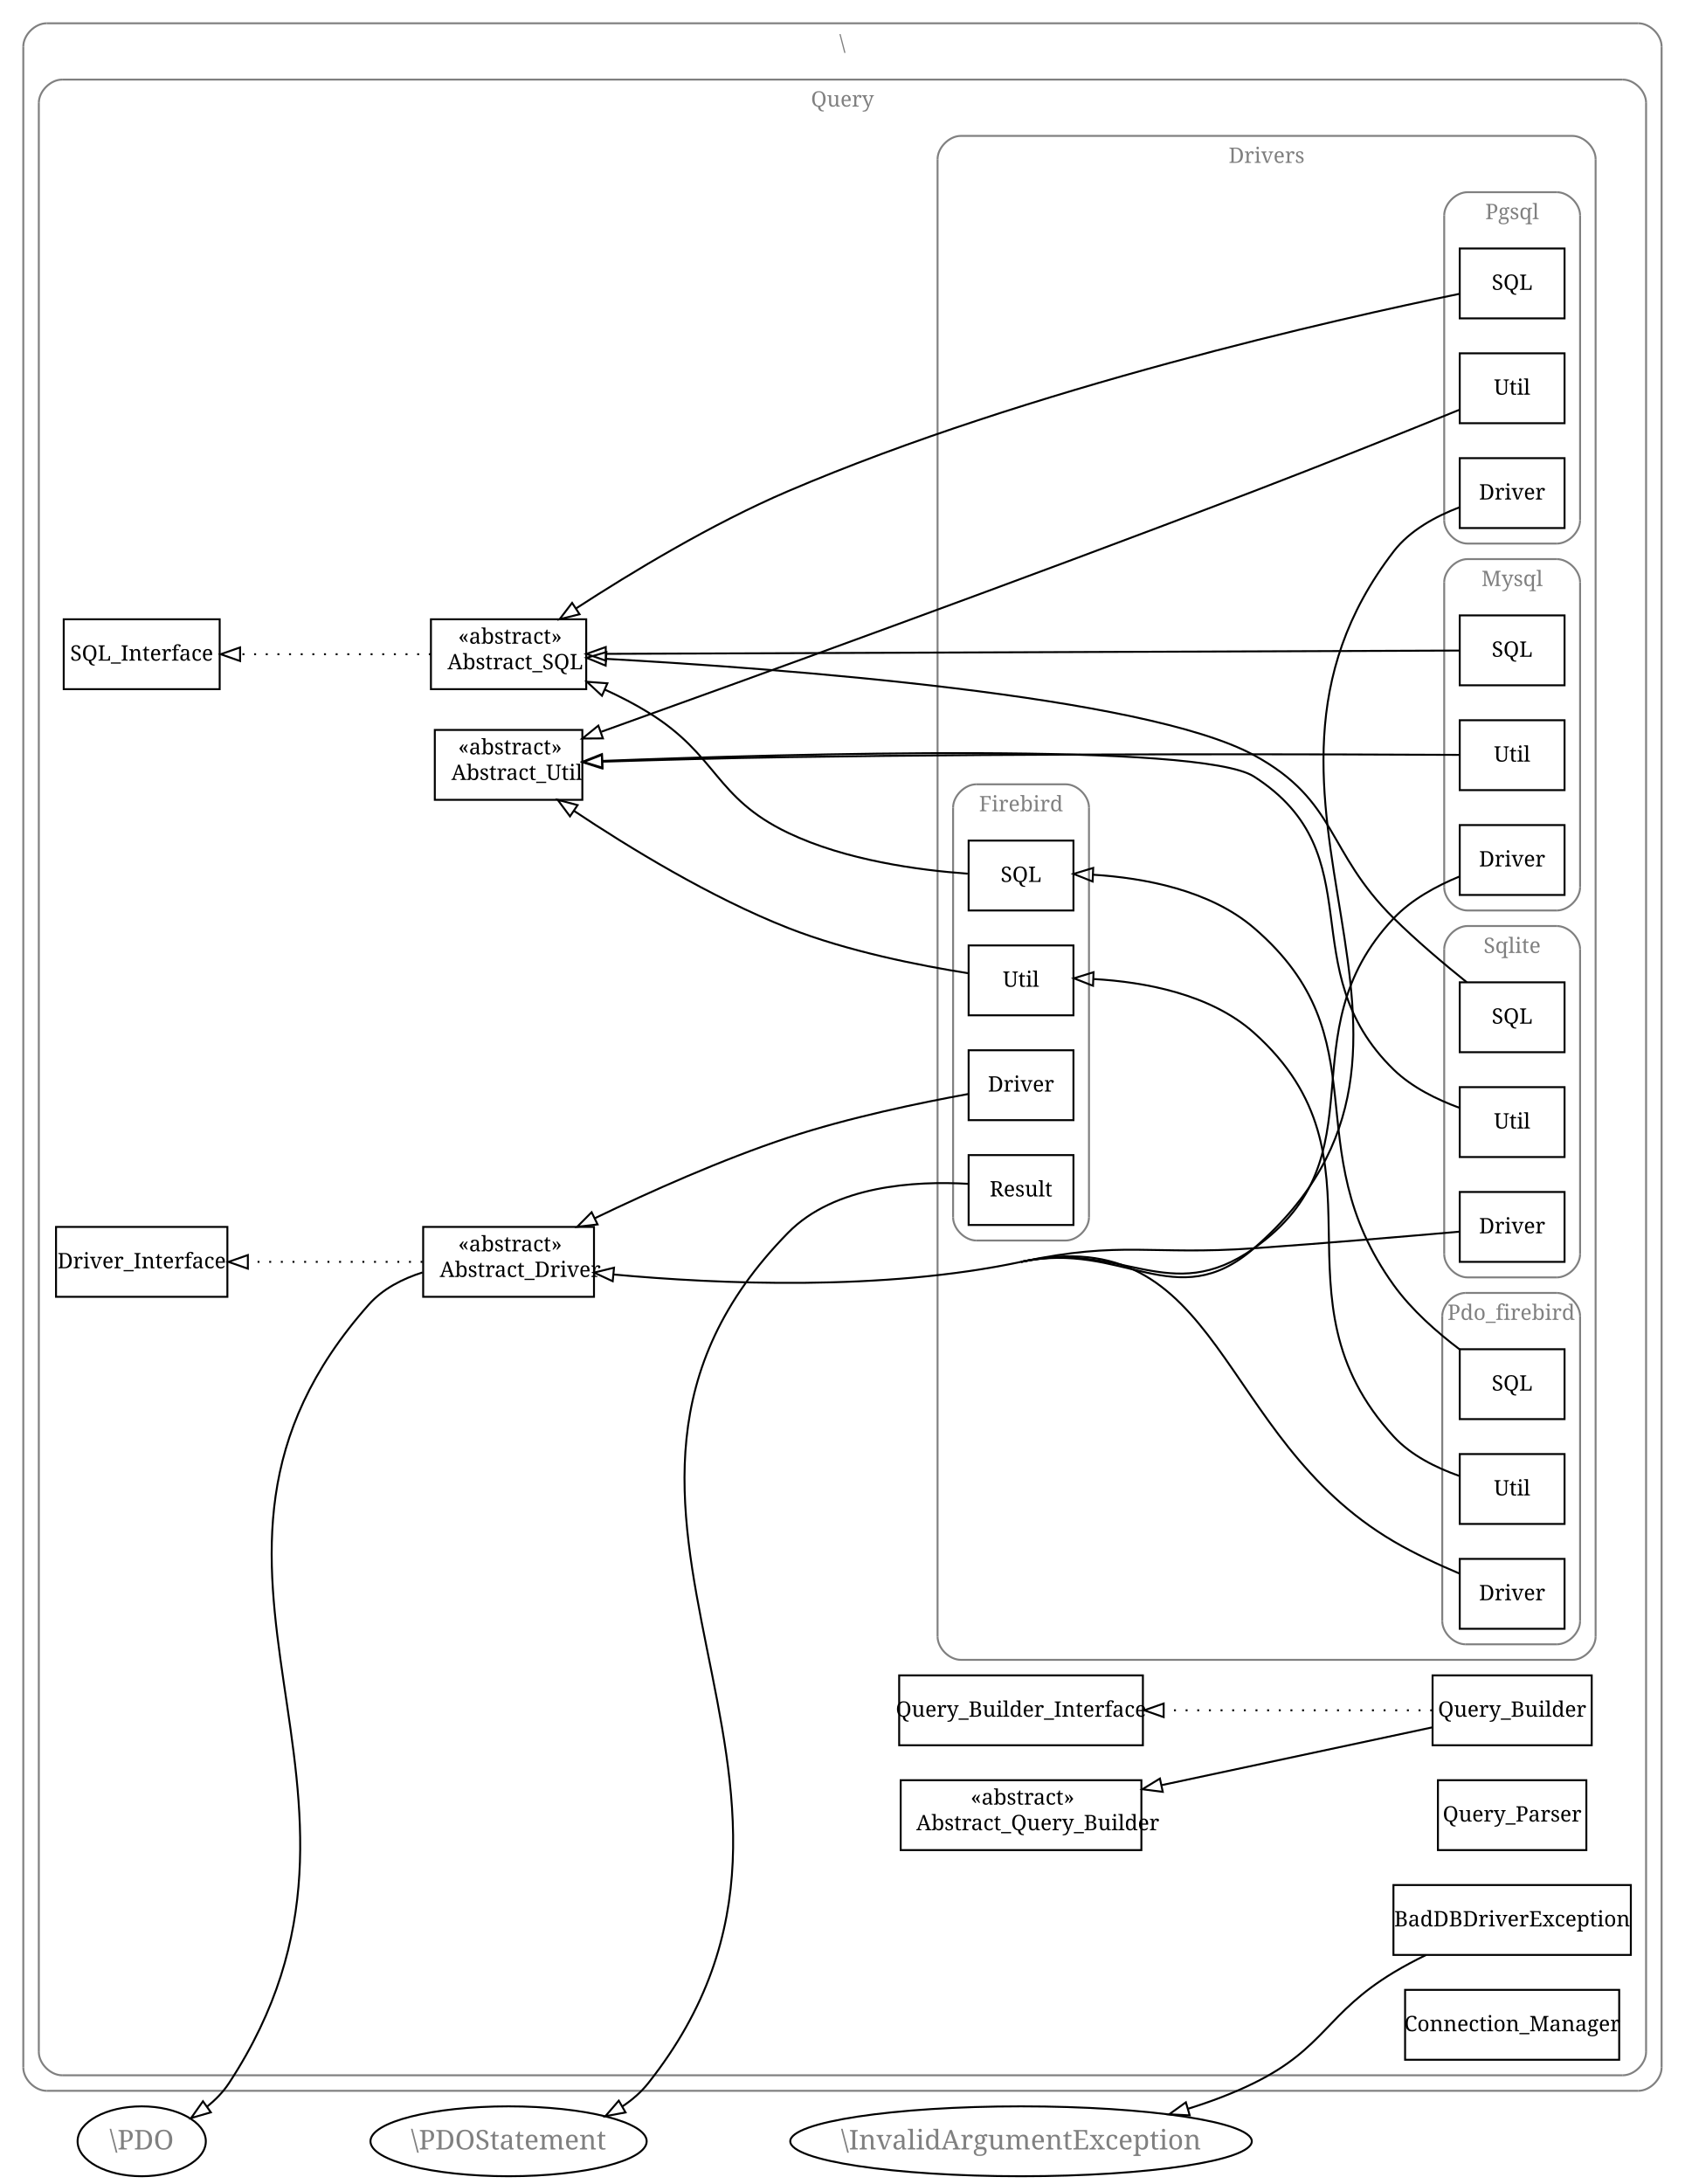
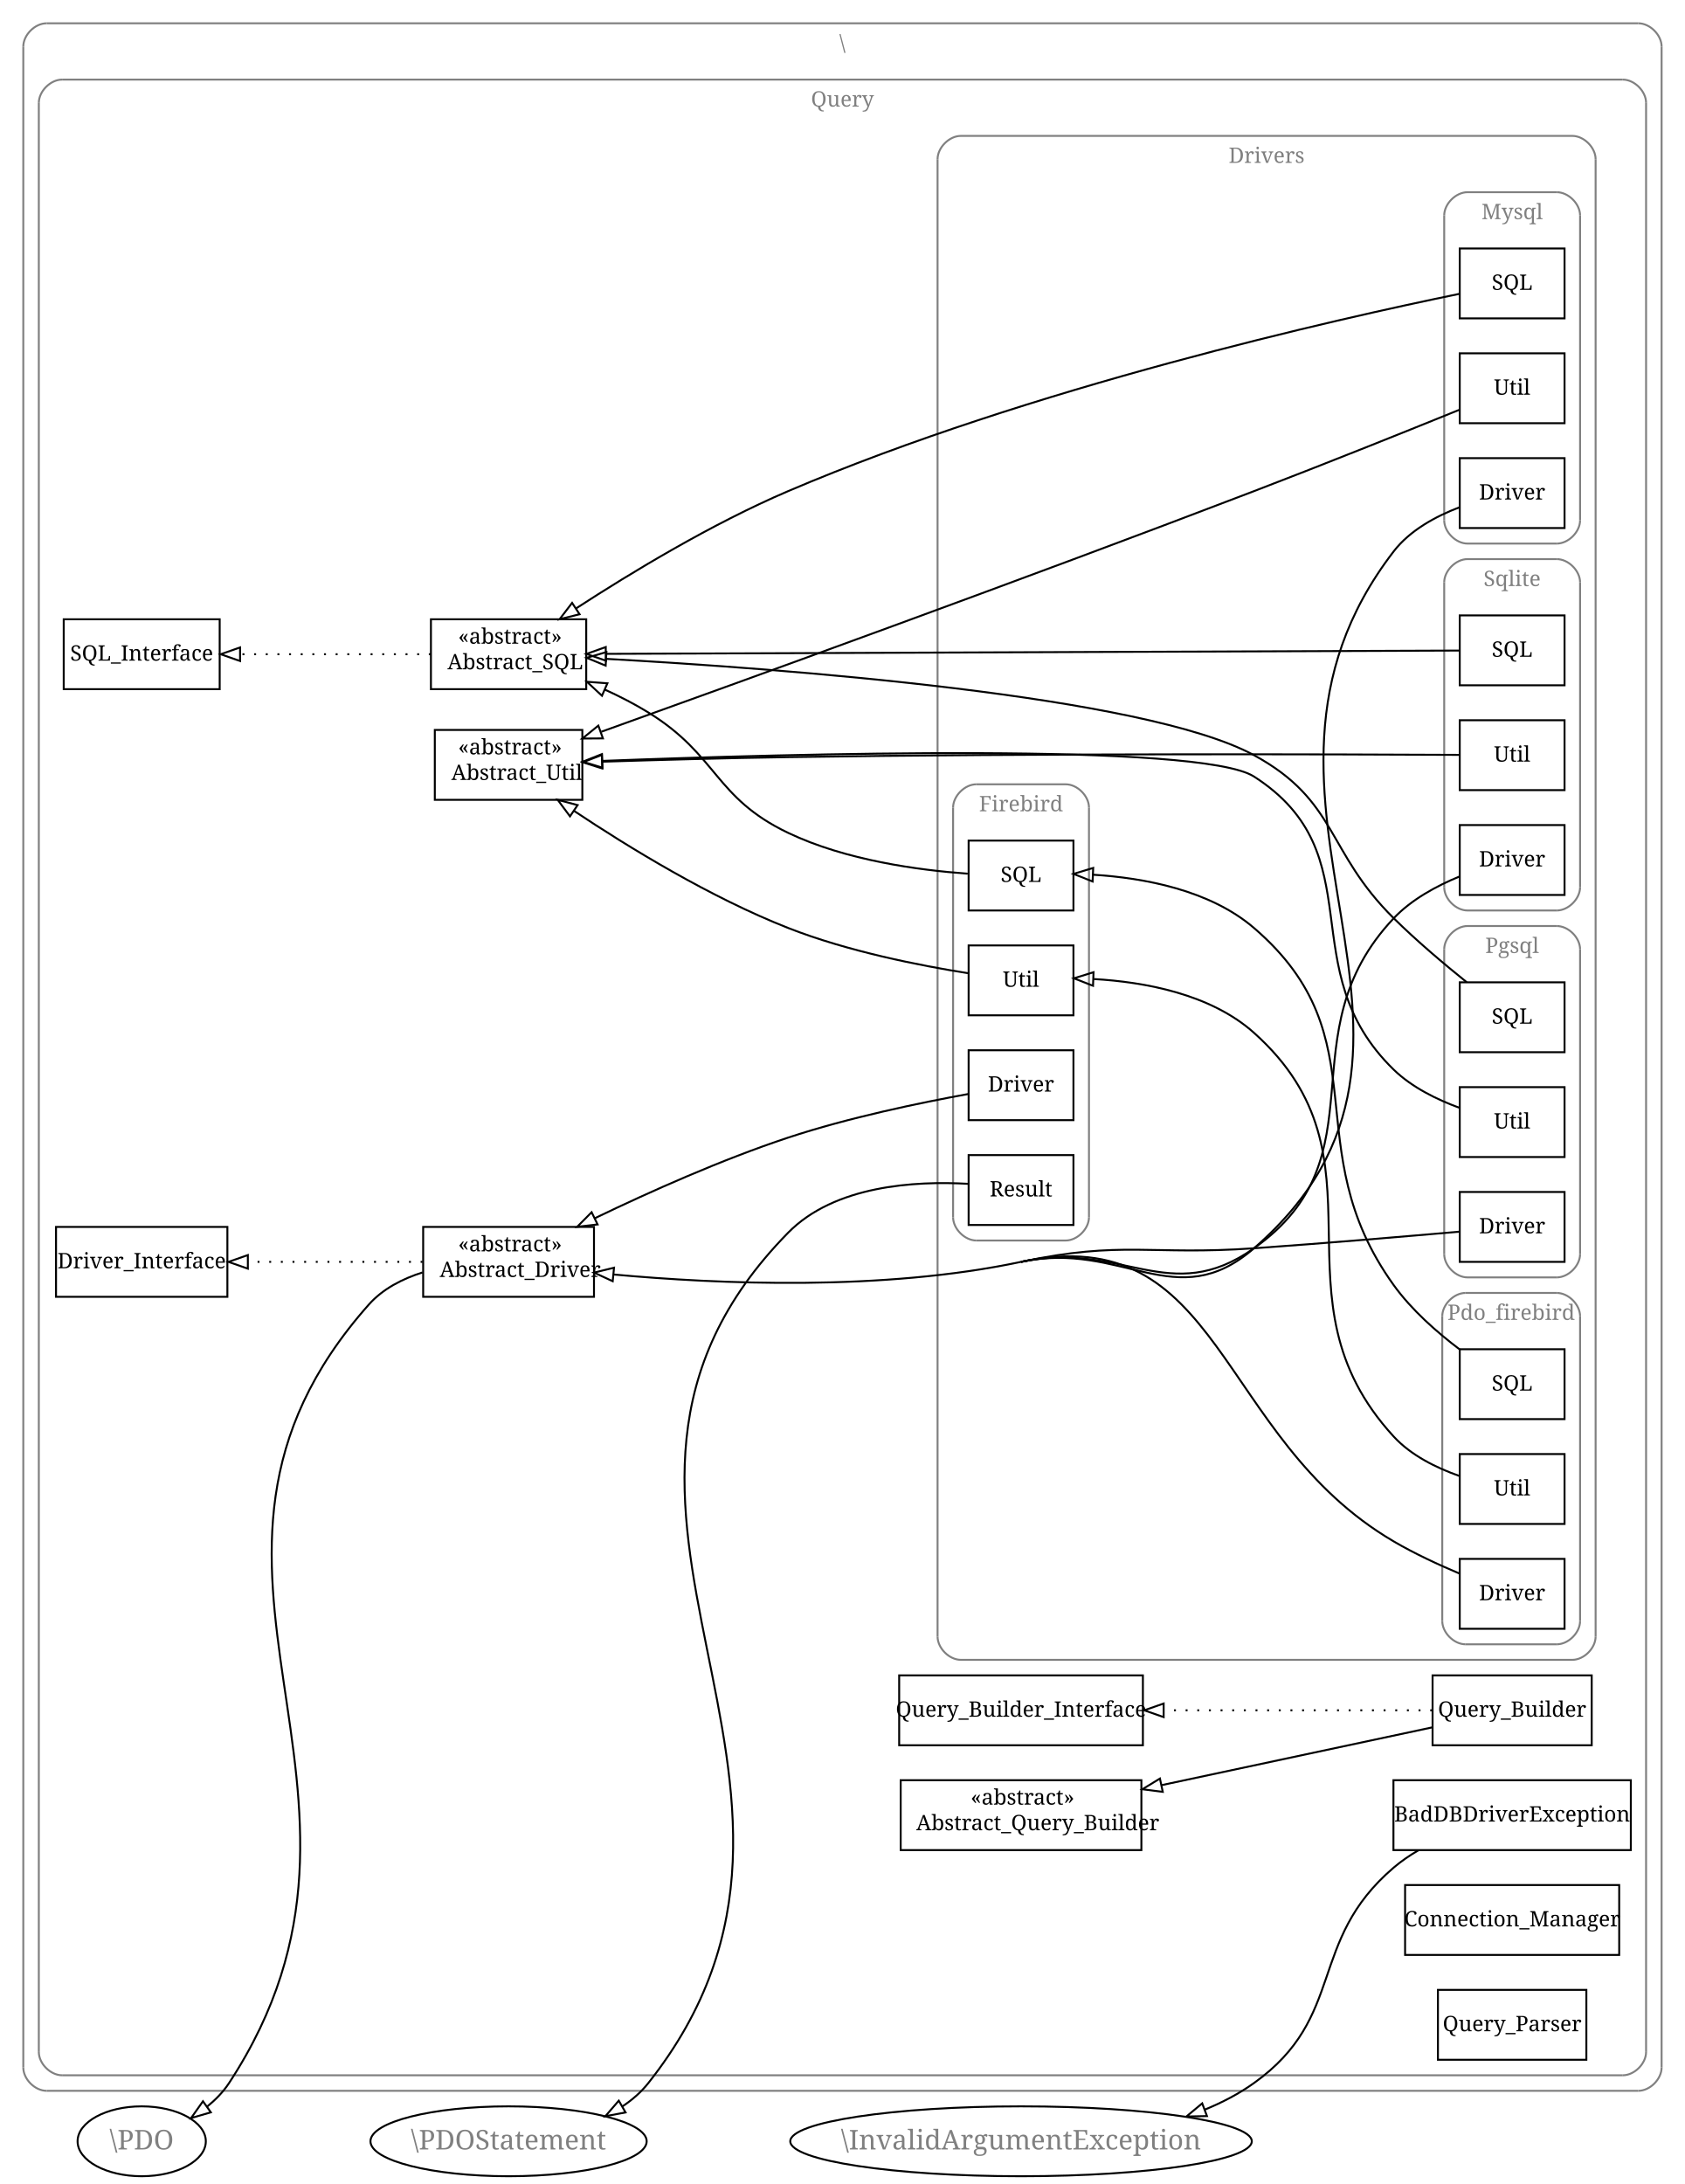
<svg xmlns="http://www.w3.org/2000/svg" width="868pt" height="1125pt" viewBox="0.00 0.00 868.00 1125.00">
  <g id="graph1" class="graph" transform="scale(1 1) rotate(0) translate(4 1121)">
    <polygon fill="white" stroke="white" points="-4,5 -4,-1121 865,-1121 865,5 -4,5" />
    <g id="graph2" class="cluster">
      <polyline fill="none" stroke="gray" points="20,-44 840,-44 " />
      <path fill="none" stroke="gray" d="M840,-44C846,-44 852,-50 852,-56" />
      <polyline fill="none" stroke="gray" points="852,-56 852,-1097 " />
      <path fill="none" stroke="gray" d="M852,-1097C852,-1103 846,-1109 840,-1109" />
      <polyline fill="none" stroke="gray" points="840,-1109 20,-1109 " />
      <path fill="none" stroke="gray" d="M20,-1109C14,-1109 8,-1103 8,-1097" />
      <polyline fill="none" stroke="gray" points="8,-1097 8,-56 " />
      <path fill="none" stroke="gray" d="M8,-56C8,-50 14,-44 20,-44" />
      <text text-anchor="middle" x="430" y="-1095.1" font-family="Times Roman,serif" font-size="11.00" fill="gray">\</text>
    </g>
    <g id="graph3" class="cluster">
      <polyline fill="none" stroke="gray" points="28,-52 832,-52 " />
      <path fill="none" stroke="gray" d="M832,-52C838,-52 844,-58 844,-64" />
      <polyline fill="none" stroke="gray" points="844,-64 844,-1068 " />
      <path fill="none" stroke="gray" d="M844,-1068C844,-1074 838,-1080 832,-1080" />
      <polyline fill="none" stroke="gray" points="832,-1080 28,-1080 " />
      <path fill="none" stroke="gray" d="M28,-1080C22,-1080 16,-1074 16,-1068" />
      <polyline fill="none" stroke="gray" points="16,-1068 16,-64 " />
      <path fill="none" stroke="gray" d="M16,-64C16,-58 22,-52 28,-52" />
      <text text-anchor="middle" x="430" y="-1066.1" font-family="Times Roman,serif" font-size="11.00" fill="gray">Query</text>
    </g>
    <g id="graph4" class="cluster">
      <polyline fill="none" stroke="gray" points="491,-266 806,-266 " />
      <path fill="none" stroke="gray" d="M806,-266C812,-266 818,-272 818,-278" />
      <polyline fill="none" stroke="gray" points="818,-278 818,-1039 " />
      <path fill="none" stroke="gray" d="M818,-1039C818,-1045 812,-1051 806,-1051" />
      <polyline fill="none" stroke="gray" points="806,-1051 491,-1051 " />
      <path fill="none" stroke="gray" d="M491,-1051C485,-1051 479,-1045 479,-1039" />
      <polyline fill="none" stroke="gray" points="479,-1039 479,-278 " />
      <path fill="none" stroke="gray" d="M479,-278C479,-272 485,-266 491,-266" />
      <text text-anchor="middle" x="648.5" y="-1037.1" font-family="Times Roman,serif" font-size="11.00" fill="gray">Drivers</text>
    </g>
    <g id="graph5" class="cluster">
+       <polyline fill="none" stroke="gray" points="752,-652 798,-652 " />
+       <path fill="none" stroke="gray" d="M798,-652C804,-652 810,-658 810,-664" />
+       <polyline fill="none" stroke="gray" points="810,-664 810,-821 " />
+       <path fill="none" stroke="gray" d="M810,-821C810,-827 804,-833 798,-833" />
+       <polyline fill="none" stroke="gray" points="798,-833 752,-833 " />
+       <path fill="none" stroke="gray" d="M752,-833C746,-833 740,-827 740,-821" />
+       <polyline fill="none" stroke="gray" points="740,-821 740,-664 " />
+       <path fill="none" stroke="gray" d="M740,-664C740,-658 746,-652 752,-652" />
+       <text text-anchor="middle" x="775" y="-819.1" font-family="Times Roman,serif" font-size="11.00" fill="gray">Sqlite</text>
+     </g>
+     <g id="graph6" class="cluster">
      <polyline fill="none" stroke="gray" points="499,-482 545,-482 " />
      <path fill="none" stroke="gray" d="M545,-482C551,-482 557,-488 557,-494" />
      <polyline fill="none" stroke="gray" points="557,-494 557,-705 " />
      <path fill="none" stroke="gray" d="M557,-705C557,-711 551,-717 545,-717" />
      <polyline fill="none" stroke="gray" points="545,-717 499,-717 " />
      <path fill="none" stroke="gray" d="M499,-717C493,-717 487,-711 487,-705" />
      <polyline fill="none" stroke="gray" points="487,-705 487,-494 " />
      <path fill="none" stroke="gray" d="M487,-494C487,-488 493,-482 499,-482" />
      <text text-anchor="middle" x="522" y="-703.1" font-family="Times Roman,serif" font-size="11.00" fill="gray">Firebird</text>
    </g>
-     <g id="graph6" class="cluster">
-       <polyline fill="none" stroke="gray" points="752,-652 798,-652 " />
-       <path fill="none" stroke="gray" d="M798,-652C804,-652 810,-658 810,-664" />
-       <polyline fill="none" stroke="gray" points="810,-664 810,-821 " />
-       <path fill="none" stroke="gray" d="M810,-821C810,-827 804,-833 798,-833" />
-       <polyline fill="none" stroke="gray" points="798,-833 752,-833 " />
-       <path fill="none" stroke="gray" d="M752,-833C746,-833 740,-827 740,-821" />
-       <polyline fill="none" stroke="gray" points="740,-821 740,-664 " />
-       <path fill="none" stroke="gray" d="M740,-664C740,-658 746,-652 752,-652" />
-       <text text-anchor="middle" x="775" y="-819.1" font-family="Times Roman,serif" font-size="11.00" fill="gray">Mysql</text>
-     </g>
    <g id="graph7" class="cluster">
      <polyline fill="none" stroke="gray" points="752,-841 798,-841 " />
      <path fill="none" stroke="gray" d="M798,-841C804,-841 810,-847 810,-853" />
      <polyline fill="none" stroke="gray" points="810,-853 810,-1010 " />
      <path fill="none" stroke="gray" d="M810,-1010C810,-1016 804,-1022 798,-1022" />
      <polyline fill="none" stroke="gray" points="798,-1022 752,-1022 " />
      <path fill="none" stroke="gray" d="M752,-1022C746,-1022 740,-1016 740,-1010" />
      <polyline fill="none" stroke="gray" points="740,-1010 740,-853 " />
      <path fill="none" stroke="gray" d="M740,-853C740,-847 746,-841 752,-841" />
-       <text text-anchor="middle" x="775" y="-1008.1" font-family="Times Roman,serif" font-size="11.00" fill="gray">Pgsql</text>
+       <text text-anchor="middle" x="775" y="-1008.1" font-family="Times Roman,serif" font-size="11.00" fill="gray">Mysql</text>
    </g>
    <g id="graph8" class="cluster">
-       <polyline fill="none" stroke="gray" points="752,-463 798,-463 " />
-       <path fill="none" stroke="gray" d="M798,-463C804,-463 810,-469 810,-475" />
-       <polyline fill="none" stroke="gray" points="810,-475 810,-632 " />
-       <path fill="none" stroke="gray" d="M810,-632C810,-638 804,-644 798,-644" />
-       <polyline fill="none" stroke="gray" points="798,-644 752,-644 " />
-       <path fill="none" stroke="gray" d="M752,-644C746,-644 740,-638 740,-632" />
-       <polyline fill="none" stroke="gray" points="740,-632 740,-475 " />
-       <path fill="none" stroke="gray" d="M740,-475C740,-469 746,-463 752,-463" />
-       <text text-anchor="middle" x="775" y="-630.1" font-family="Times Roman,serif" font-size="11.00" fill="gray">Sqlite</text>
-     </g>
-     <g id="graph9" class="cluster">
      <polyline fill="none" stroke="gray" points="751,-274 798,-274 " />
      <path fill="none" stroke="gray" d="M798,-274C804,-274 810,-280 810,-286" />
      <polyline fill="none" stroke="gray" points="810,-286 810,-443 " />
      <path fill="none" stroke="gray" d="M810,-443C810,-449 804,-455 798,-455" />
      <polyline fill="none" stroke="gray" points="798,-455 751,-455 " />
      <path fill="none" stroke="gray" d="M751,-455C745,-455 739,-449 739,-443" />
      <polyline fill="none" stroke="gray" points="739,-443 739,-286 " />
      <path fill="none" stroke="gray" d="M739,-286C739,-280 745,-274 751,-274" />
      <text text-anchor="middle" x="774.5" y="-441.1" font-family="Times Roman,serif" font-size="11.00" fill="gray">Pdo_firebird</text>
    </g>
+     <g id="graph9" class="cluster">
+       <polyline fill="none" stroke="gray" points="752,-463 798,-463 " />
+       <path fill="none" stroke="gray" d="M798,-463C804,-463 810,-469 810,-475" />
+       <polyline fill="none" stroke="gray" points="810,-475 810,-632 " />
+       <path fill="none" stroke="gray" d="M810,-632C810,-638 804,-644 798,-644" />
+       <polyline fill="none" stroke="gray" points="798,-644 752,-644 " />
+       <path fill="none" stroke="gray" d="M752,-644C746,-644 740,-638 740,-632" />
+       <polyline fill="none" stroke="gray" points="740,-632 740,-475 " />
+       <path fill="none" stroke="gray" d="M740,-475C740,-469 746,-463 752,-463" />
+       <text text-anchor="middle" x="775" y="-630.1" font-family="Times Roman,serif" font-size="11.00" fill="gray">Pgsql</text>
+     </g>
    <g id="node5" class="node">
-       <polygon fill="none" stroke="black" points="549,-580 495,-580 495,-544 549,-544 549,-580" />
-       <text text-anchor="middle" x="522" y="-558.7" font-family="Times Roman,serif" font-size="11.00">Driver</text>
-     </g>
-     <g id="node31" class="node">
+       <polygon fill="none" stroke="black" points="802,-696 748,-696 748,-660 802,-660 802,-696" />
+       <text text-anchor="middle" x="775" y="-674.7" font-family="Times Roman,serif" font-size="11.00">Driver</text>
+     </g>
+     <g id="node30" class="node">
      <polygon fill="none" stroke="black" points="302,-489 214,-489 214,-453 302,-453 302,-489" />
      <text text-anchor="start" x="232" y="-476.433" font-family="Times Roman,serif" font-size="11.00">«abstract»</text>
      <text text-anchor="start" x="222.5" y="-463.233" font-family="Times Roman,serif" font-size="11.00">Abstract_Driver</text>
    </g>
-     <g id="edge16" class="edge">
-       <path fill="none" stroke="black" d="M494.898,-557.48C470.302,-553.008 433.218,-545.337 402,-535 367.7,-523.642 330.465,-506.969 302.452,-493.489" />
-       <polygon fill="none" stroke="black" points="303.847,-490.275 293.323,-489.052 300.787,-496.571 303.847,-490.275" />
+     <g id="edge10" class="edge">
+       <path fill="none" stroke="black" d="M747.738,-669.448C736.119,-664.673 723.16,-657.692 714,-648 657.64,-588.366 709.055,-525.289 642,-478 598.341,-447.211 574.259,-482.095 522,-471" />
    </g>
    <g id="node6" class="node">
-       <polygon fill="none" stroke="black" points="549,-526 495,-526 495,-490 549,-490 549,-526" />
-       <text text-anchor="middle" x="522" y="-504.7" font-family="Times Roman,serif" font-size="11.00">Result</text>
-     </g>
-     <g id="node42" class="node">
-       <ellipse fill="none" stroke="black" cx="258" cy="-18" rx="71.15" ry="18" />
-       <text text-anchor="middle" x="258" y="-13.8" font-family="Times Roman,serif" font-size="14.00" fill="gray">\PDOStatement</text>
-     </g>
-     <g id="edge18" class="edge">
-       <path fill="none" stroke="black" d="M494.813,-511.198C467.45,-512.776 425.964,-510.409 402,-486 263.791,-345.225 452.425,-202.697 330,-48 326.285,-43.306 321.707,-39.339 316.674,-35.987" />
-       <polygon fill="none" stroke="black" points="318.259,-32.861 307.846,-30.908 314.768,-38.929 318.259,-32.861" />
+       <polygon fill="none" stroke="black" points="802,-804 748,-804 748,-768 802,-768 802,-804" />
+       <text text-anchor="middle" x="775" y="-782.7" font-family="Times Roman,serif" font-size="11.00">SQL</text>
+     </g>
+     <g id="node26" class="node">
+       <polygon fill="none" stroke="black" points="298,-802 218,-802 218,-766 298,-766 298,-802" />
+       <text text-anchor="start" x="232" y="-789.433" font-family="Times Roman,serif" font-size="11.00">«abstract»</text>
+       <text text-anchor="start" x="226.5" y="-776.233" font-family="Times Roman,serif" font-size="11.00">Abstract_SQL</text>
+     </g>
+     <g id="edge22" class="edge">
+       <path fill="none" stroke="black" d="M747.932,-785.895C665.392,-785.576 415.976,-784.611 308.343,-784.195" />
+       <polygon fill="none" stroke="black" points="308.087,-780.694 298.073,-784.155 308.06,-787.694 308.087,-780.694" />
    </g>
    <g id="node7" class="node">
-       <polygon fill="none" stroke="black" points="549,-634 495,-634 495,-598 549,-598 549,-634" />
-       <text text-anchor="middle" x="522" y="-612.7" font-family="Times Roman,serif" font-size="11.00">Util</text>
-     </g>
-     <g id="node30" class="node">
+       <polygon fill="none" stroke="black" points="802,-750 748,-750 748,-714 802,-714 802,-750" />
+       <text text-anchor="middle" x="775" y="-728.7" font-family="Times Roman,serif" font-size="11.00">Util</text>
+     </g>
+     <g id="node25" class="node">
      <polygon fill="none" stroke="black" points="296,-745 220,-745 220,-709 296,-709 296,-745" />
      <text text-anchor="start" x="232" y="-732.433" font-family="Times Roman,serif" font-size="11.00">«abstract»</text>
      <text text-anchor="start" x="228.5" y="-719.233" font-family="Times Roman,serif" font-size="11.00">Abstract_Util</text>
    </g>
-     <g id="edge20" class="edge">
+     <g id="edge40" class="edge">
+       <path fill="none" stroke="black" d="M747.853,-732.16C686.317,-732.473 531.499,-732.972 402,-731 370.18,-730.515 334.416,-729.524 306.49,-728.65" />
+       <polygon fill="none" stroke="black" points="306.302,-725.142 296.196,-728.322 306.079,-732.139 306.302,-725.142" />
+     </g>
+     <g id="node9" class="node">
+       <polygon fill="none" stroke="black" points="549,-688 495,-688 495,-652 549,-652 549,-688" />
+       <text text-anchor="middle" x="522" y="-666.7" font-family="Times Roman,serif" font-size="11.00">SQL</text>
+     </g>
+     <g id="edge16" class="edge">
+       <path fill="none" stroke="black" d="M494.533,-670.957C469.361,-672.758 431.617,-677.835 402,-692 363.904,-710.22 365.938,-731.825 330,-754 323.036,-758.297 315.348,-762.237 307.665,-765.749" />
+       <polygon fill="none" stroke="black" points="306.111,-762.609 298.346,-769.816 308.911,-769.024 306.111,-762.609" />
+     </g>
+     <g id="node10" class="node">
+       <polygon fill="none" stroke="black" points="549,-526 495,-526 495,-490 549,-490 549,-526" />
+       <text text-anchor="middle" x="522" y="-504.7" font-family="Times Roman,serif" font-size="11.00">Result</text>
+     </g>
+     <g id="node45" class="node">
+       <ellipse fill="none" stroke="black" cx="258" cy="-18" rx="71.15" ry="18" />
+       <text text-anchor="middle" x="258" y="-13.8" font-family="Times Roman,serif" font-size="14.00" fill="gray">\PDOStatement</text>
+     </g>
+     <g id="edge24" class="edge">
+       <path fill="none" stroke="black" d="M494.813,-511.198C467.45,-512.776 425.964,-510.409 402,-486 263.791,-345.225 452.425,-202.697 330,-48 326.285,-43.306 321.707,-39.339 316.674,-35.987" />
+       <polygon fill="none" stroke="black" points="318.259,-32.861 307.846,-30.908 314.768,-38.929 318.259,-32.861" />
+     </g>
+     <g id="node11" class="node">
+       <polygon fill="none" stroke="black" points="549,-634 495,-634 495,-598 549,-598 549,-634" />
+       <text text-anchor="middle" x="522" y="-612.7" font-family="Times Roman,serif" font-size="11.00">Util</text>
+     </g>
+     <g id="edge32" class="edge">
      <path fill="none" stroke="black" d="M494.605,-619.711C469.813,-623.638 432.604,-630.964 402,-643 361.969,-658.743 319.883,-684.519 291.621,-703.372" />
      <polygon fill="none" stroke="black" points="289.641,-700.486 283.311,-708.982 293.558,-706.288 289.641,-700.486" />
    </g>
-     <g id="node8" class="node">
-       <polygon fill="none" stroke="black" points="549,-688 495,-688 495,-652 549,-652 549,-688" />
-       <text text-anchor="middle" x="522" y="-666.7" font-family="Times Roman,serif" font-size="11.00">SQL</text>
-     </g>
-     <g id="node32" class="node">
-       <polygon fill="none" stroke="black" points="298,-802 218,-802 218,-766 298,-766 298,-802" />
-       <text text-anchor="start" x="232" y="-789.433" font-family="Times Roman,serif" font-size="11.00">«abstract»</text>
-       <text text-anchor="start" x="226.5" y="-776.233" font-family="Times Roman,serif" font-size="11.00">Abstract_SQL</text>
-     </g>
-     <g id="edge22" class="edge">
-       <path fill="none" stroke="black" d="M494.533,-670.957C469.361,-672.758 431.617,-677.835 402,-692 363.904,-710.22 365.938,-731.825 330,-754 323.036,-758.297 315.348,-762.237 307.665,-765.749" />
-       <polygon fill="none" stroke="black" points="306.111,-762.609 298.346,-769.816 308.911,-769.024 306.111,-762.609" />
-     </g>
-     <g id="node10" class="node">
-       <polygon fill="none" stroke="black" points="802,-696 748,-696 748,-660 802,-660 802,-696" />
-       <text text-anchor="middle" x="775" y="-674.7" font-family="Times Roman,serif" font-size="11.00">Driver</text>
-     </g>
-     <g id="edge24" class="edge">
-       <path fill="none" stroke="black" d="M747.738,-669.448C736.119,-664.673 723.16,-657.692 714,-648 657.64,-588.366 709.055,-525.289 642,-478 598.341,-447.211 574.259,-482.095 522,-471" />
-     </g>
-     <g id="node11" class="node">
-       <polygon fill="none" stroke="black" points="802,-804 748,-804 748,-768 802,-768 802,-804" />
-       <text text-anchor="middle" x="775" y="-782.7" font-family="Times Roman,serif" font-size="11.00">SQL</text>
-     </g>
-     <g id="edge26" class="edge">
-       <path fill="none" stroke="black" d="M747.932,-785.895C665.392,-785.576 415.976,-784.611 308.343,-784.195" />
-       <polygon fill="none" stroke="black" points="308.087,-780.694 298.073,-784.155 308.06,-787.694 308.087,-780.694" />
-     </g>
    <g id="node12" class="node">
-       <polygon fill="none" stroke="black" points="802,-750 748,-750 748,-714 802,-714 802,-750" />
-       <text text-anchor="middle" x="775" y="-728.7" font-family="Times Roman,serif" font-size="11.00">Util</text>
-     </g>
-     <g id="edge28" class="edge">
-       <path fill="none" stroke="black" d="M747.853,-732.16C686.317,-732.473 531.499,-732.972 402,-731 370.18,-730.515 334.416,-729.524 306.49,-728.65" />
-       <polygon fill="none" stroke="black" points="306.302,-725.142 296.196,-728.322 306.079,-732.139 306.302,-725.142" />
+       <polygon fill="none" stroke="black" points="549,-580 495,-580 495,-544 549,-544 549,-580" />
+       <text text-anchor="middle" x="522" y="-558.7" font-family="Times Roman,serif" font-size="11.00">Driver</text>
+     </g>
+     <g id="edge48" class="edge">
+       <path fill="none" stroke="black" d="M494.898,-557.48C470.302,-553.008 433.218,-545.337 402,-535 367.7,-523.642 330.465,-506.969 302.452,-493.489" />
+       <polygon fill="none" stroke="black" points="303.847,-490.275 293.323,-489.052 300.787,-496.571 303.847,-490.275" />
    </g>
    <g id="node14" class="node">
-       <polygon fill="none" stroke="black" points="802,-885 748,-885 748,-849 802,-849 802,-885" />
-       <text text-anchor="middle" x="775" y="-863.7" font-family="Times Roman,serif" font-size="11.00">Driver</text>
-     </g>
-     <g id="edge30" class="edge">
-       <path fill="none" stroke="black" d="M747.714,-859.632C735.656,-855.027 722.348,-847.85 714,-837 614.763,-708.027 764.818,-584.76 642,-478 601.68,-442.951 574.259,-482.095 522,-471" />
+       <polygon fill="none" stroke="black" points="802,-993 748,-993 748,-957 802,-957 802,-993" />
+       <text text-anchor="middle" x="775" y="-971.7" font-family="Times Roman,serif" font-size="11.00">SQL</text>
+     </g>
+     <g id="edge18" class="edge">
+       <path fill="none" stroke="black" d="M747.991,-969.672C685.45,-956.82 526.525,-921.195 402,-868 362.804,-851.256 321.051,-825.979 292.654,-807.527" />
+       <polygon fill="none" stroke="black" points="294.568,-804.597 284.287,-802.037 290.727,-810.45 294.568,-804.597" />
    </g>
    <g id="node15" class="node">
      <polygon fill="none" stroke="black" points="802,-939 748,-939 748,-903 802,-903 802,-939" />
      <text text-anchor="middle" x="775" y="-917.7" font-family="Times Roman,serif" font-size="11.00">Util</text>
    </g>
-     <g id="edge32" class="edge">
+     <g id="edge34" class="edge">
      <path fill="none" stroke="black" d="M747.83,-909.921C721.01,-899.044 678.794,-882.083 642,-868 521.483,-821.871 378.593,-770.191 305.804,-744.079" />
      <polygon fill="none" stroke="black" points="306.603,-740.647 296.008,-740.567 304.241,-747.237 306.603,-740.647" />
    </g>
    <g id="node16" class="node">
-       <polygon fill="none" stroke="black" points="802,-993 748,-993 748,-957 802,-957 802,-993" />
-       <text text-anchor="middle" x="775" y="-971.7" font-family="Times Roman,serif" font-size="11.00">SQL</text>
-     </g>
-     <g id="edge34" class="edge">
-       <path fill="none" stroke="black" d="M747.991,-969.672C685.45,-956.82 526.525,-921.195 402,-868 362.804,-851.256 321.051,-825.979 292.654,-807.527" />
-       <polygon fill="none" stroke="black" points="294.568,-804.597 284.287,-802.037 290.727,-810.45 294.568,-804.597" />
+       <polygon fill="none" stroke="black" points="802,-885 748,-885 748,-849 802,-849 802,-885" />
+       <text text-anchor="middle" x="775" y="-863.7" font-family="Times Roman,serif" font-size="11.00">Driver</text>
+     </g>
+     <g id="edge36" class="edge">
+       <path fill="none" stroke="black" d="M747.714,-859.632C735.656,-855.027 722.348,-847.85 714,-837 614.763,-708.027 764.818,-584.76 642,-478 601.68,-442.951 574.259,-482.095 522,-471" />
    </g>
    <g id="node18" class="node">
-       <polygon fill="none" stroke="black" points="802,-507 748,-507 748,-471 802,-471 802,-507" />
-       <text text-anchor="middle" x="775" y="-485.7" font-family="Times Roman,serif" font-size="11.00">Driver</text>
-     </g>
-     <g id="edge36" class="edge">
-       <path fill="none" stroke="black" d="M747.76,-486.553C720.887,-484.184 678.632,-480.583 642,-478 588.708,-474.242 574.259,-482.095 522,-471" />
+       <polygon fill="none" stroke="black" points="802,-426 748,-426 748,-390 802,-390 802,-426" />
+       <text text-anchor="middle" x="775" y="-404.7" font-family="Times Roman,serif" font-size="11.00">SQL</text>
+     </g>
+     <g id="edge20" class="edge">
+       <path fill="none" stroke="black" d="M748,-425.876C736.293,-434.716 723.191,-446.226 714,-459 662.711,-530.281 708.621,-585.788 642,-643 619.218,-662.564 585.256,-668.782 559.27,-670.412" />
+       <polygon fill="none" stroke="black" points="558.876,-666.926 549.034,-670.848 559.173,-673.919 558.876,-666.926" />
    </g>
    <g id="node19" class="node">
-       <polygon fill="none" stroke="black" points="802,-615 748,-615 748,-579 802,-579 802,-615" />
-       <text text-anchor="middle" x="775" y="-593.7" font-family="Times Roman,serif" font-size="11.00">SQL</text>
-     </g>
-     <g id="edge38" class="edge">
-       <path fill="none" stroke="black" d="M751.622,-615.031C739.925,-624.425 725.785,-636.359 714,-648 679.018,-682.555 685.19,-708.496 642,-732 585.457,-762.771 398.857,-776.596 308.249,-781.615" />
-       <polygon fill="none" stroke="black" points="308.01,-778.122 298.214,-782.156 308.388,-785.112 308.01,-778.122" />
-     </g>
-     <g id="node20" class="node">
-       <polygon fill="none" stroke="black" points="802,-561 748,-561 748,-525 802,-525 802,-561" />
-       <text text-anchor="middle" x="775" y="-539.7" font-family="Times Roman,serif" font-size="11.00">Util</text>
-     </g>
-     <g id="edge40" class="edge">
-       <path fill="none" stroke="black" d="M747.947,-550.323C736.368,-554.548 723.384,-560.878 714,-570 660.69,-621.826 704.565,-680.832 642,-721 614.459,-738.682 403.276,-732.77 306.35,-729.055" />
-       <polygon fill="none" stroke="black" points="306.353,-725.552 296.224,-728.659 306.08,-732.547 306.353,-725.552" />
-     </g>
-     <g id="node22" class="node">
      <polygon fill="none" stroke="black" points="802,-372 748,-372 748,-336 802,-336 802,-372" />
      <text text-anchor="middle" x="775" y="-350.7" font-family="Times Roman,serif" font-size="11.00">Util</text>
    </g>
    <g id="edge42" class="edge">
      <path fill="none" stroke="black" d="M747.766,-360.737C736.012,-364.866 722.938,-371.283 714,-381 647.772,-452.999 714.935,-523.804 642,-589 619.612,-609.013 585.61,-615.186 559.51,-616.686" />
      <polygon fill="none" stroke="black" points="559.087,-613.199 549.222,-617.063 559.344,-620.194 559.087,-613.199" />
    </g>
-     <g id="node23" class="node">
+     <g id="node20" class="node">
      <polygon fill="none" stroke="black" points="802,-318 748,-318 748,-282 802,-282 802,-318" />
      <text text-anchor="middle" x="775" y="-296.7" font-family="Times Roman,serif" font-size="11.00">Driver</text>
    </g>
    <g id="edge44" class="edge">
      <path fill="none" stroke="black" d="M747.927,-310.425C737.102,-314.99 724.691,-320.734 714,-327 621.973,-380.933 626.341,-493.153 522,-471" />
      <path fill="none" stroke="black" d="M522,-471C450.608,-455.843 365.886,-459.542 312.04,-464.503" />
      <polygon fill="none" stroke="black" points="311.641,-461.026 302.025,-465.474 312.316,-467.993 311.641,-461.026" />
    </g>
+     <g id="node22" class="node">
+       <polygon fill="none" stroke="black" points="802,-561 748,-561 748,-525 802,-525 802,-561" />
+       <text text-anchor="middle" x="775" y="-539.7" font-family="Times Roman,serif" font-size="11.00">Util</text>
+     </g>
+     <g id="edge26" class="edge">
+       <path fill="none" stroke="black" d="M747.947,-550.323C736.368,-554.548 723.384,-560.878 714,-570 660.69,-621.826 704.565,-680.832 642,-721 614.459,-738.682 403.276,-732.77 306.35,-729.055" />
+       <polygon fill="none" stroke="black" points="306.353,-725.552 296.224,-728.659 306.08,-732.547 306.353,-725.552" />
+     </g>
+     <g id="node23" class="node">
+       <polygon fill="none" stroke="black" points="802,-507 748,-507 748,-471 802,-471 802,-507" />
+       <text text-anchor="middle" x="775" y="-485.7" font-family="Times Roman,serif" font-size="11.00">Driver</text>
+     </g>
+     <g id="edge38" class="edge">
+       <path fill="none" stroke="black" d="M747.76,-486.553C720.887,-484.184 678.632,-480.583 642,-478 588.708,-474.242 574.259,-482.095 522,-471" />
+     </g>
    <g id="node24" class="node">
-       <polygon fill="none" stroke="black" points="802,-426 748,-426 748,-390 802,-390 802,-426" />
-       <text text-anchor="middle" x="775" y="-404.7" font-family="Times Roman,serif" font-size="11.00">SQL</text>
+       <polygon fill="none" stroke="black" points="802,-615 748,-615 748,-579 802,-579 802,-615" />
+       <text text-anchor="middle" x="775" y="-593.7" font-family="Times Roman,serif" font-size="11.00">SQL</text>
    </g>
    <g id="edge46" class="edge">
-       <path fill="none" stroke="black" d="M748,-425.876C736.293,-434.716 723.191,-446.226 714,-459 662.711,-530.281 708.621,-585.788 642,-643 619.218,-662.564 585.256,-668.782 559.27,-670.412" />
-       <polygon fill="none" stroke="black" points="558.876,-666.926 549.034,-670.848 559.173,-673.919 558.876,-666.926" />
-     </g>
-     <g id="node25" class="node">
+       <path fill="none" stroke="black" d="M751.622,-615.031C739.925,-624.425 725.785,-636.359 714,-648 679.018,-682.555 685.19,-708.496 642,-732 585.457,-762.771 398.857,-776.596 308.249,-781.615" />
+       <polygon fill="none" stroke="black" points="308.01,-778.122 298.214,-782.156 308.388,-785.112 308.01,-778.122" />
+     </g>
+     <g id="node35" class="node">
+       <polygon fill="none" stroke="black" points="109.173,-802 28.827,-802 28.827,-766 109.173,-766 109.173,-802" />
+       <text text-anchor="middle" x="69" y="-780.7" font-family="Times Roman,serif" font-size="11.00">SQL_Interface</text>
+     </g>
+     <g id="edge12" class="edge">
+       <path fill="none" stroke="black" stroke-dasharray="1,5" d="M217.918,-784C189.296,-784 150.572,-784 119.786,-784" />
+       <polygon fill="none" stroke="black" points="119.676,-780.5 109.676,-784 119.676,-787.5 119.676,-780.5" />
+     </g>
+     <g id="node27" class="node">
+       <polygon fill="none" stroke="black" points="836.15,-204 713.85,-204 713.85,-168 836.15,-168 836.15,-204" />
+       <text text-anchor="middle" x="775" y="-182.7" font-family="Times Roman,serif" font-size="11.00">BadDBDriverException</text>
+     </g>
+     <g id="node39" class="node">
+       <ellipse fill="none" stroke="black" cx="522" cy="-18" rx="118.883" ry="18" />
+       <text text-anchor="middle" x="522" y="-13.8" font-family="Times Roman,serif" font-size="14.00" fill="gray">\InvalidArgumentException</text>
+     </g>
+     <g id="edge14" class="edge">
+       <path fill="none" stroke="black" d="M726.764,-167.921C722.224,-165.274 717.878,-162.306 714,-159 669.255,-120.847 689.852,-82.175 642,-48 634.283,-42.489 625.657,-37.986 616.666,-34.308" />
+       <polygon fill="none" stroke="black" points="617.78,-30.988 607.188,-30.766 615.33,-37.545 617.78,-30.988" />
+     </g>
+     <g id="node28" class="node">
      <polygon fill="none" stroke="black" points="815.99,-258 734.01,-258 734.01,-222 815.99,-222 815.99,-258" />
      <text text-anchor="middle" x="775" y="-236.7" font-family="Times Roman,serif" font-size="11.00">Query_Builder</text>
    </g>
    <g id="node29" class="node">
      <polygon fill="none" stroke="black" points="584,-204 460,-204 460,-168 584,-168 584,-204" />
      <text text-anchor="start" x="496" y="-191.433" font-family="Times Roman,serif" font-size="11.00">«abstract»</text>
      <text text-anchor="start" x="468" y="-178.233" font-family="Times Roman,serif" font-size="11.00">Abstract_Query_Builder</text>
    </g>
-     <g id="edge10" class="edge">
+     <g id="edge28" class="edge">
      <path fill="none" stroke="black" d="M733.788,-231.204C696.167,-223.174 639.709,-211.124 594.543,-201.484" />
      <polygon fill="none" stroke="black" points="595.013,-198.005 584.503,-199.34 593.552,-204.851 595.013,-198.005" />
    </g>
    <g id="node33" class="node">
      <polygon fill="none" stroke="black" points="584.779,-258 459.221,-258 459.221,-222 584.779,-222 584.779,-258" />
      <text text-anchor="middle" x="522" y="-236.7" font-family="Times Roman,serif" font-size="11.00">Query_Builder_Interface</text>
    </g>
-     <g id="edge12" class="edge">
+     <g id="edge30" class="edge">
      <path fill="none" stroke="black" stroke-dasharray="1,5" d="M733.788,-240C696.428,-240 640.489,-240 595.483,-240" />
      <polygon fill="none" stroke="black" points="595.471,-236.5 585.471,-240 595.471,-243.5 595.471,-236.5" />
-     </g>
-     <g id="node26" class="node">
-       <polygon fill="none" stroke="black" points="813.234,-204 736.766,-204 736.766,-168 813.234,-168 813.234,-204" />
-       <text text-anchor="middle" x="775" y="-182.7" font-family="Times Roman,serif" font-size="11.00">Query_Parser</text>
-     </g>
-     <g id="node27" class="node">
-       <polygon fill="none" stroke="black" points="836.15,-150 713.85,-150 713.85,-114 836.15,-114 836.15,-150" />
-       <text text-anchor="middle" x="775" y="-128.7" font-family="Times Roman,serif" font-size="11.00">BadDBDriverException</text>
-     </g>
-     <g id="node39" class="node">
-       <ellipse fill="none" stroke="black" cx="522" cy="-18" rx="118.883" ry="18" />
-       <text text-anchor="middle" x="522" y="-13.8" font-family="Times Roman,serif" font-size="14.00" fill="gray">\InvalidArgumentException</text>
-     </g>
-     <g id="edge14" class="edge">
-       <path fill="none" stroke="black" d="M730.674,-113.977C724.948,-111.189 719.255,-108.172 714,-105 679.06,-83.905 678.62,-66.021 642,-48 631.388,-42.778 619.787,-38.414 608.115,-34.781" />
-       <polygon fill="none" stroke="black" points="608.894,-31.362 598.313,-31.898 606.919,-38.078 608.894,-31.362" />
-     </g>
-     <g id="node28" class="node">
-       <polygon fill="none" stroke="black" points="830.151,-96 719.849,-96 719.849,-60 830.151,-60 830.151,-96" />
-       <text text-anchor="middle" x="775" y="-74.7" font-family="Times Roman,serif" font-size="11.00">Connection_Manager</text>
    </g>
    <g id="node34" class="node">
      <polygon fill="none" stroke="black" points="113.138,-489 24.862,-489 24.862,-453 113.138,-453 113.138,-489" />
      <text text-anchor="middle" x="69" y="-467.7" font-family="Times Roman,serif" font-size="11.00">Driver_Interface</text>
    </g>
-     <g id="edge50" class="edge">
+     <g id="edge52" class="edge">
      <path fill="none" stroke="black" stroke-dasharray="1,5" d="M213.688,-471C186.868,-471 152.45,-471 123.912,-471" />
      <polygon fill="none" stroke="black" points="123.689,-467.5 113.689,-471 123.689,-474.5 123.689,-467.5" />
    </g>
-     <g id="node58" class="node">
+     <g id="node59" class="node">
      <ellipse fill="none" stroke="black" cx="69" cy="-18" rx="33.031" ry="18" />
      <text text-anchor="middle" x="69" y="-13.8" font-family="Times Roman,serif" font-size="14.00" fill="gray">\PDO</text>
    </g>
-     <g id="edge48" class="edge">
+     <g id="edge50" class="edge">
      <path fill="none" stroke="black" d="M213.664,-465.554C203.302,-462.278 193.202,-457.113 186,-449 65.795,-313.582 213.266,-199.438 114,-48 110.976,-43.386 106.97,-39.31 102.592,-35.768" />
      <polygon fill="none" stroke="black" points="104.618,-32.915 94.441,-29.968 100.559,-38.618 104.618,-32.915" />
    </g>
-     <g id="node35" class="node">
-       <polygon fill="none" stroke="black" points="109.173,-802 28.827,-802 28.827,-766 109.173,-766 109.173,-802" />
-       <text text-anchor="middle" x="69" y="-780.7" font-family="Times Roman,serif" font-size="11.00">SQL_Interface</text>
-     </g>
-     <g id="edge52" class="edge">
-       <path fill="none" stroke="black" stroke-dasharray="1,5" d="M217.918,-784C189.296,-784 150.572,-784 119.786,-784" />
-       <polygon fill="none" stroke="black" points="119.676,-780.5 109.676,-784 119.676,-787.5 119.676,-780.5" />
+     <g id="node31" class="node">
+       <polygon fill="none" stroke="black" points="830.151,-150 719.849,-150 719.849,-114 830.151,-114 830.151,-150" />
+       <text text-anchor="middle" x="775" y="-128.7" font-family="Times Roman,serif" font-size="11.00">Connection_Manager</text>
+     </g>
+     <g id="node32" class="node">
+       <polygon fill="none" stroke="black" points="813.234,-96 736.766,-96 736.766,-60 813.234,-60 813.234,-96" />
+       <text text-anchor="middle" x="775" y="-74.7" font-family="Times Roman,serif" font-size="11.00">Query_Parser</text>
    </g>
  </g>
</svg>
